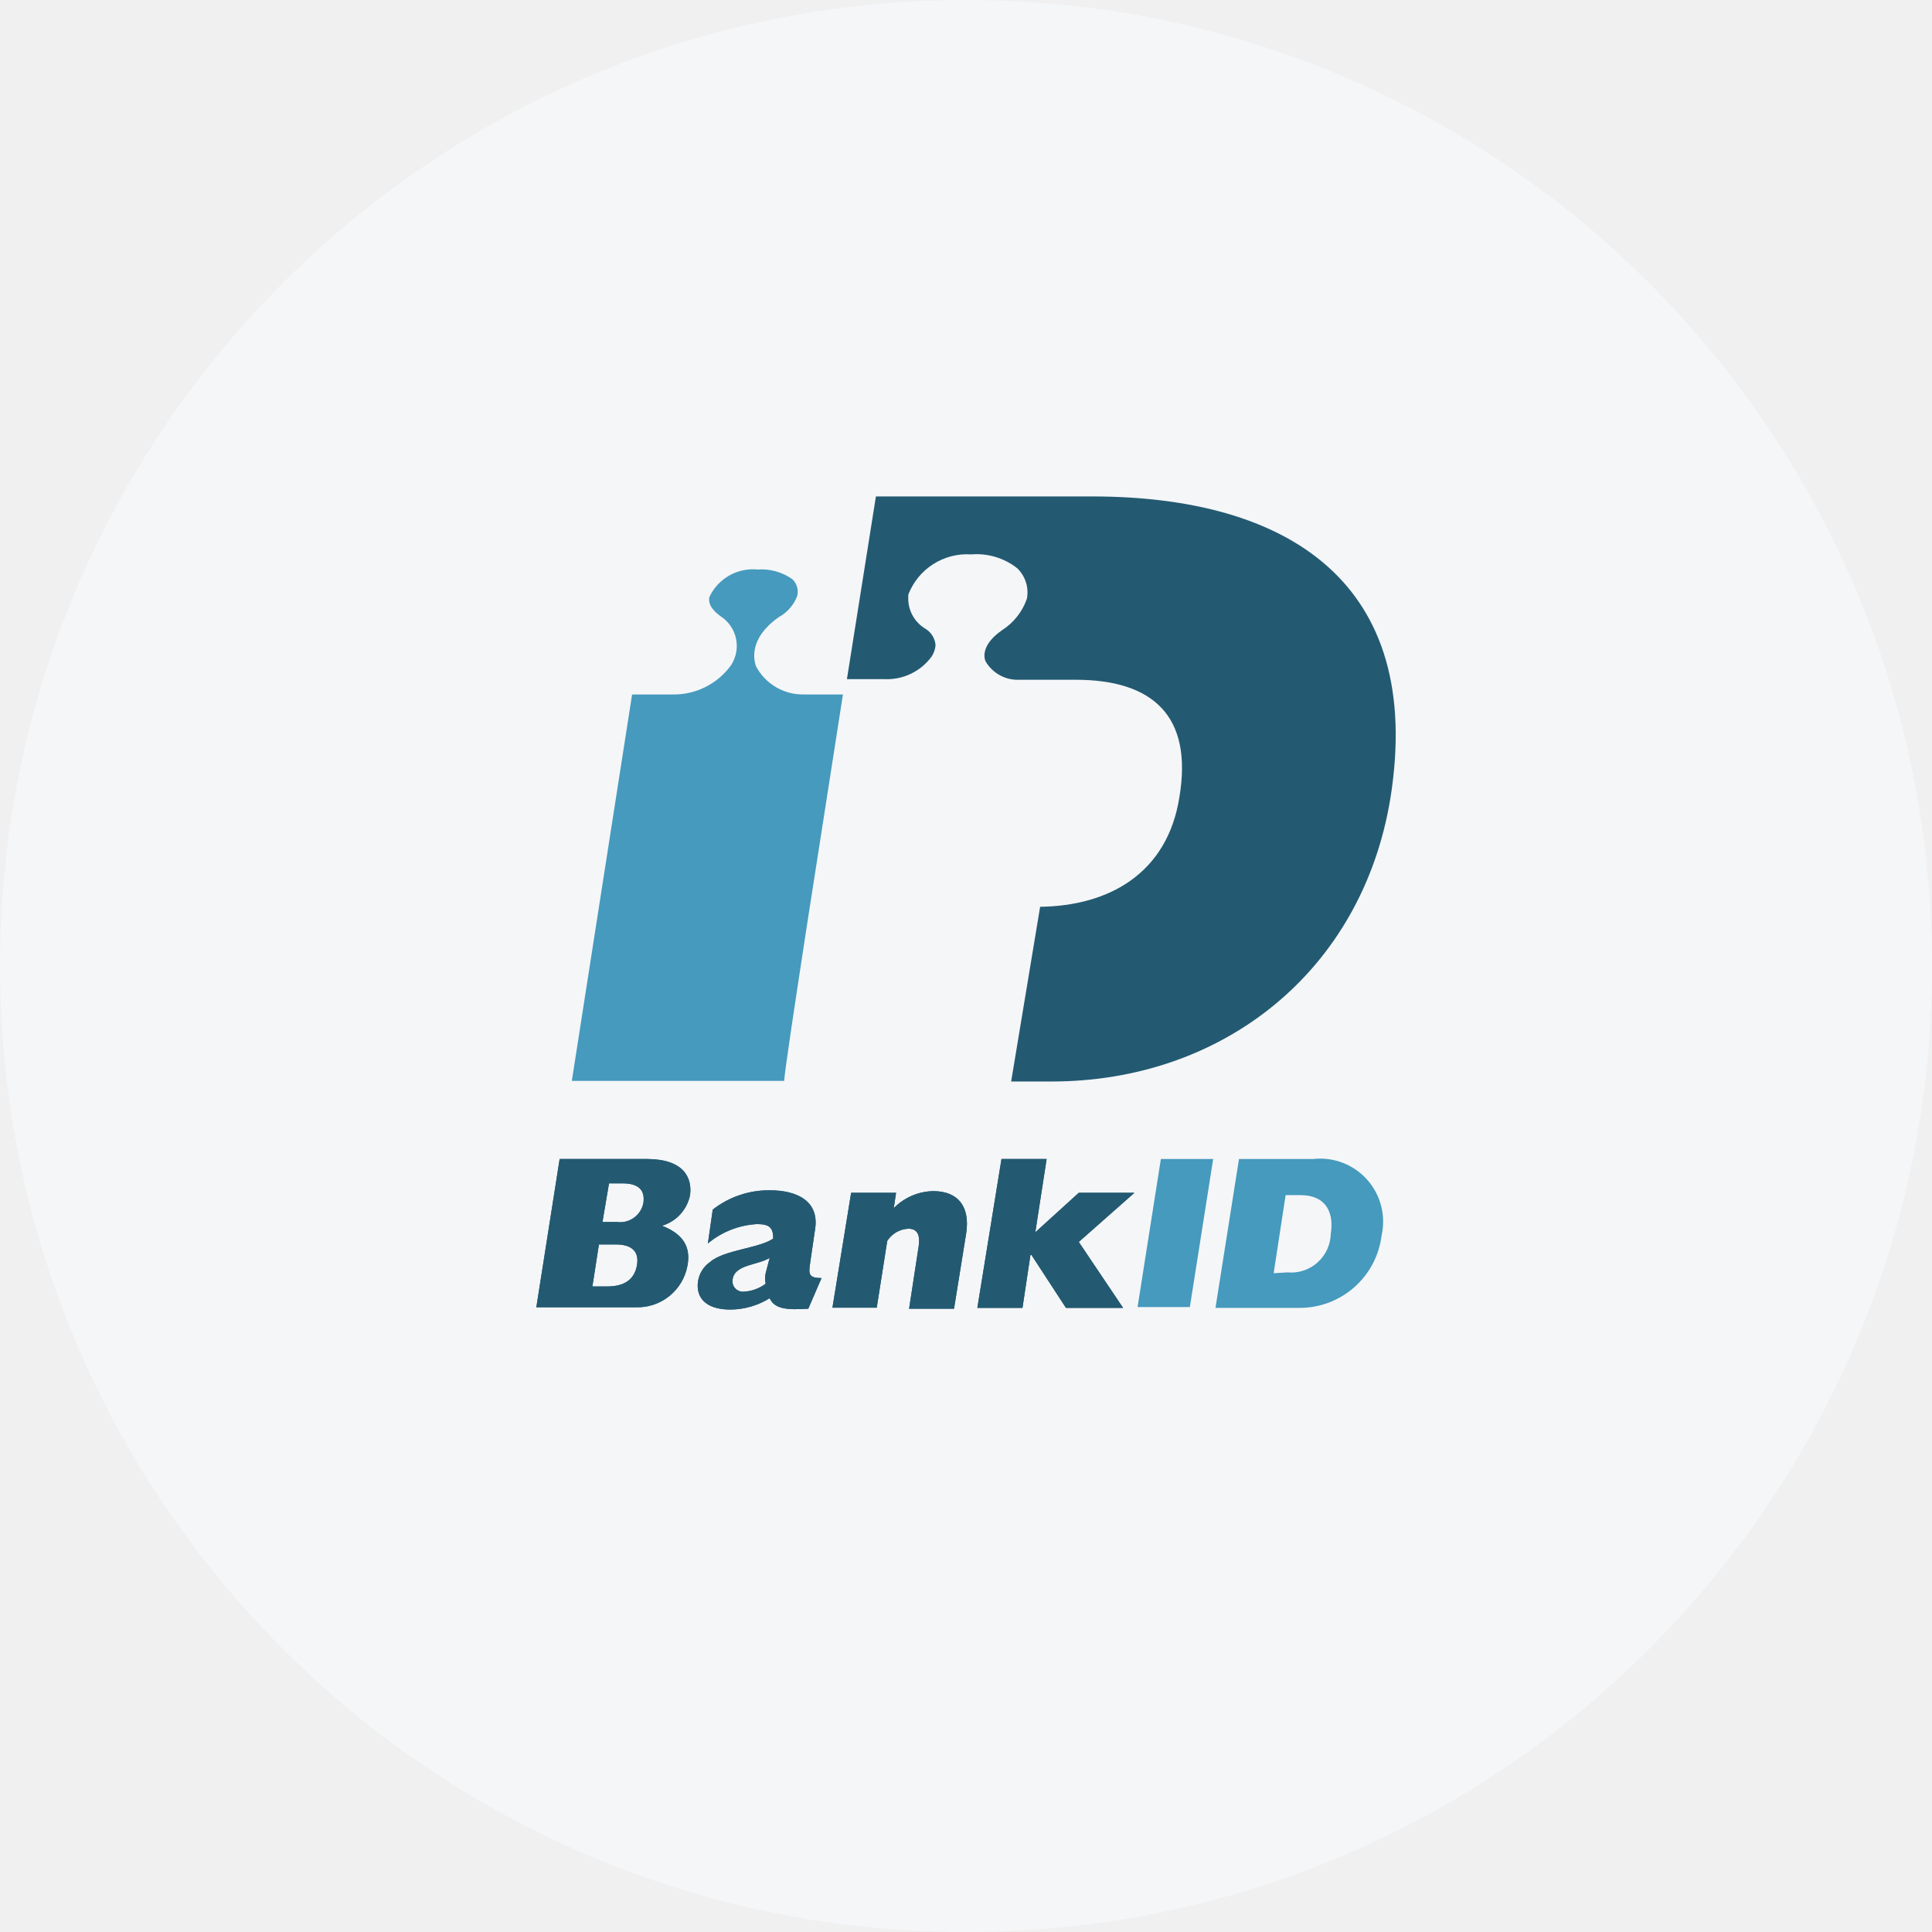
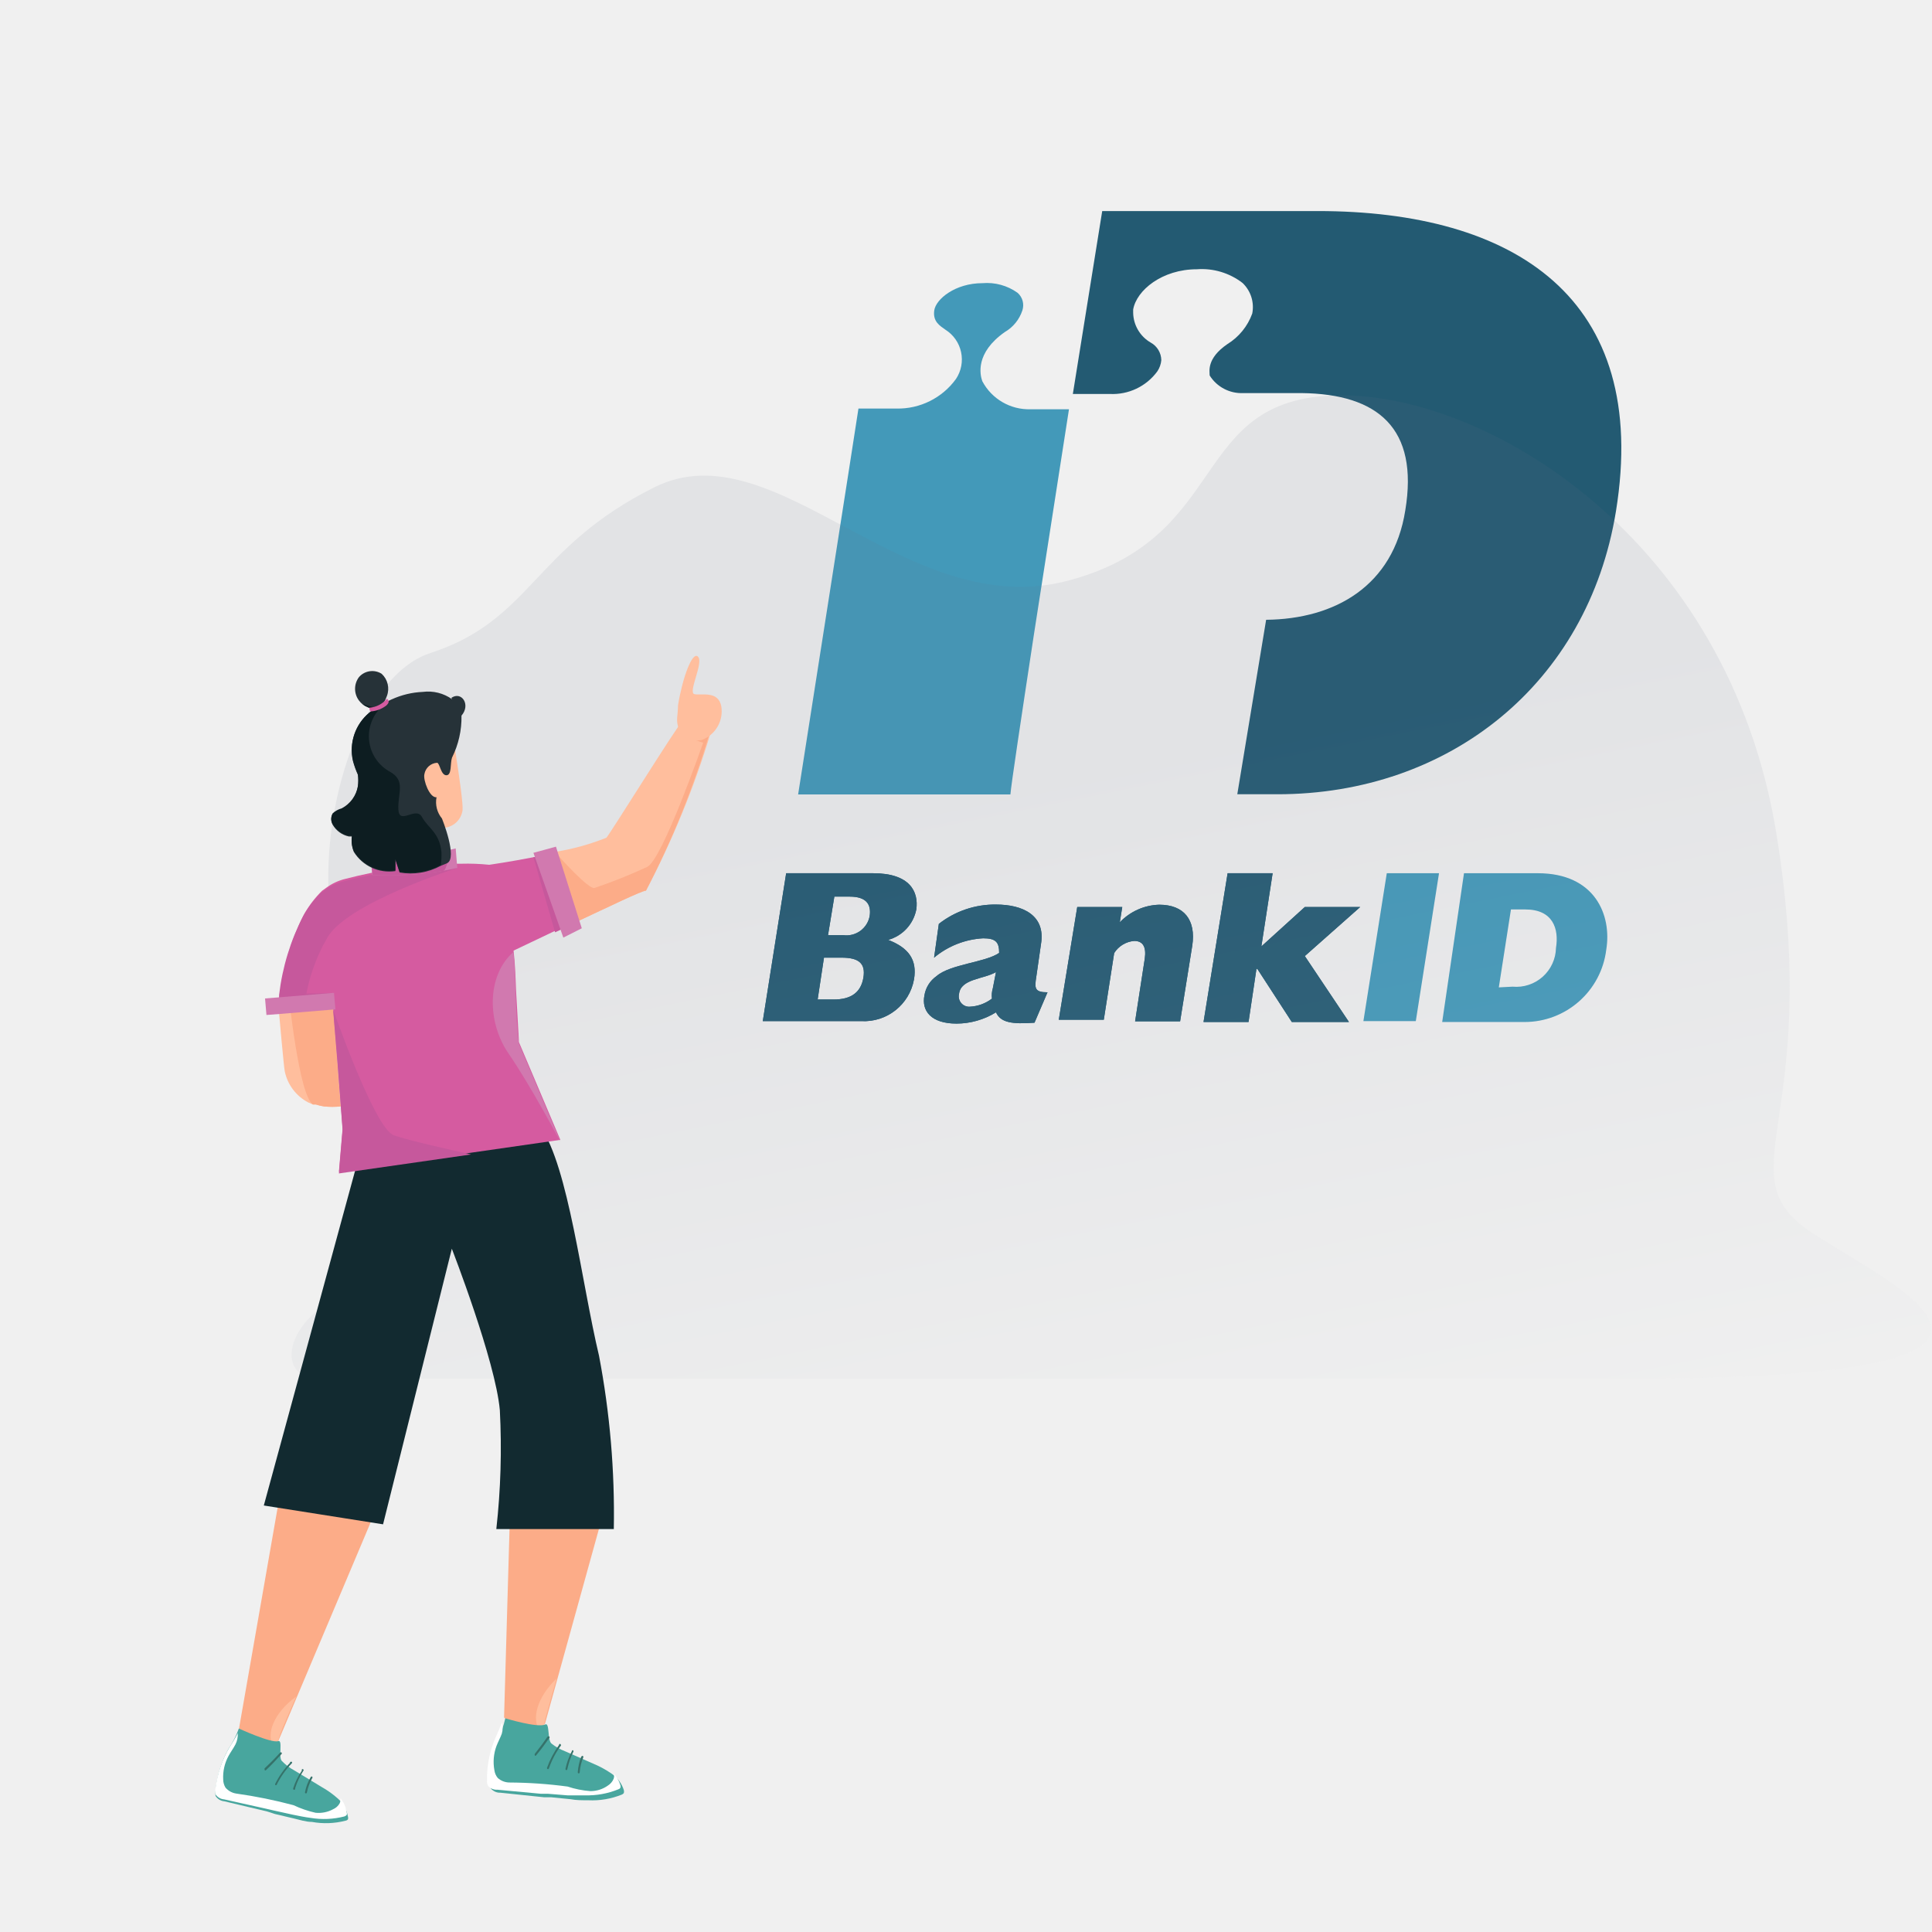
- <svg xmlns="http://www.w3.org/2000/svg" viewBox="0 0 92 92">
+ <svg xmlns="http://www.w3.org/2000/svg" id="Layer_1" data-name="Layer 1" width="38.75mm" height="38.75mm" viewBox="0 0 109.85 109.85">
  <defs>
-     <style>.cls-1{fill:#f5f6f8;}.cls-2{fill:#459abd;}.cls-3{fill:#235a72;}</style>
+     <linearGradient id="linear-gradient" x1="66.43" y1="92.29" x2="56.57" y2="43.78" gradientUnits="userSpaceOnUse">
+       <stop offset="0" stop-color="#fff" />
+       <stop offset="1" stop-color="#646e85" />
+     </linearGradient>
  </defs>
-   <g id="Lager_2" data-name="Lager 2">
-     <g id="Layer_3" data-name="Layer 3">
-       <circle class="cls-1" cx="46" cy="46" r="46" />
-       <g id="Page-1">
-         <g id="logo-bankid">
-           <g id="logo1-default">
-             <path id="Shape" class="cls-2" d="M38.46,43.84l1.68-10.77H38.3A2.53,2.53,0,0,1,36,31.73c-.11-.31-.34-1.34,1.08-2.34a1.94,1.94,0,0,0,.88-1,.82.82,0,0,0-.23-.81,2.54,2.54,0,0,0-1.65-.46,2.29,2.29,0,0,0-2.3,1.31c-.08.42.27.72.54.92a1.68,1.68,0,0,1,.49,2.33A3.36,3.36,0,0,1,32,33.07H30.1c-.15,1-2.68,17.14-2.87,18.4H37.34C37.38,50.93,37.84,47.87,38.46,43.84Z" />
-             <path class="cls-3" d="M52,23.64H41.71l-1.38,8.7H42.1a2.64,2.64,0,0,0,2.26-1.07,1.17,1.17,0,0,0,.19-.54,1,1,0,0,0-.5-.8,1.67,1.67,0,0,1-.8-1.42v-.19a3,3,0,0,1,3-1.92,3.13,3.13,0,0,1,2.19.66,1.6,1.6,0,0,1,.46,1.45A2.9,2.9,0,0,1,47.73,30c-1,.69-.88,1.3-.8,1.49a1.77,1.77,0,0,0,1.61.88h2.68c3.64,0,5.6,1.69,4.94,5.6-.57,3.6-3.33,5.17-6.63,5.21l-1.38,8.32h1.92c8.16,0,14.79-5.25,16.14-13.49C67.85,27.75,61.34,23.64,52,23.64Z" />
-             <g id="Group">
-               <path class="cls-3" d="M26.65,55.19h4.14c1.76,0,2.18.88,2.07,1.72a1.92,1.92,0,0,1-1.34,1.46c1,.38,1.38,1,1.22,1.88a2.42,2.42,0,0,1-2.49,2H25.54Zm2.72,3a1.13,1.13,0,0,0,1.27-.92c.07-.54-.16-.92-1-.92H29l-.31,1.84Zm-.46,3.07c.85,0,1.3-.35,1.42-1s-.23-1-1-1h-.81l-.31,2Z" />
-               <path class="cls-3" d="M38.49,62.32c-1.07.07-1.61,0-1.84-.5a3.58,3.58,0,0,1-1.87.54c-1.23,0-1.65-.62-1.54-1.35a1.37,1.37,0,0,1,.58-.92c.65-.57,2.34-.65,3-1.11,0-.5-.16-.69-.77-.69a4,4,0,0,0-2.34.92l.23-1.61a4.34,4.34,0,0,1,2.72-.92c1.27,0,2.38.5,2.15,1.88l-.23,1.57c-.08.54-.08.73.54.73ZM36.65,59.9c-.57.35-1.64.31-1.76,1a.5.5,0,0,0,.5.61,1.91,1.91,0,0,0,1.07-.38,1.16,1.16,0,0,1,0-.5Z" />
-               <path class="cls-3" d="M40.53,56.8h2.14l-.11.73a2.71,2.71,0,0,1,1.88-.81c1.18,0,1.76.73,1.57,2l-.58,3.6H43.29l.46-3c.07-.54-.08-.81-.5-.81a1.26,1.26,0,0,0-1,.58l-.5,3.18H39.64Z" />
-               <polygon class="cls-3" points="47.69 55.19 49.84 55.19 49.3 58.68 51.37 56.8 54.02 56.8 51.37 59.14 53.48 62.28 50.76 62.28 49.11 59.75 49.07 59.75 48.69 62.28 46.54 62.28 47.69 55.19" />
-               <path class="cls-3" d="M26.65,55.19h4.14c1.76,0,2.18.88,2.07,1.72a1.92,1.92,0,0,1-1.34,1.46c1,.38,1.38,1,1.22,1.88a2.42,2.42,0,0,1-2.49,2H25.54Zm2.72,3a1.13,1.13,0,0,0,1.27-.92c.07-.54-.16-.92-1-.92H29l-.31,1.84Zm-.46,3.07c.85,0,1.3-.35,1.42-1s-.23-1-1-1h-.81l-.31,2Z" />
-               <path class="cls-3" d="M38.49,62.32c-1.07.07-1.61,0-1.84-.5a3.58,3.58,0,0,1-1.87.54c-1.23,0-1.65-.62-1.54-1.35a1.37,1.37,0,0,1,.58-.92c.65-.57,2.34-.65,3-1.11,0-.5-.16-.69-.77-.69a4,4,0,0,0-2.34.92l.23-1.61a4.34,4.34,0,0,1,2.72-.92c1.27,0,2.38.5,2.15,1.88l-.23,1.57c-.08.54-.08.73.54.73ZM36.65,59.9c-.57.35-1.64.31-1.76,1a.5.5,0,0,0,.5.61,1.91,1.91,0,0,0,1.07-.38,1.16,1.16,0,0,1,0-.5Z" />
-               <path class="cls-3" d="M40.53,56.8h2.14l-.11.73a2.71,2.71,0,0,1,1.88-.81c1.18,0,1.76.73,1.57,2l-.58,3.6H43.29l.46-3c.07-.54-.08-.81-.5-.81a1.26,1.26,0,0,0-1,.58l-.5,3.18H39.64Z" />
-               <polygon class="cls-3" points="47.69 55.19 49.84 55.19 49.3 58.68 51.37 56.8 54.02 56.8 51.37 59.14 53.48 62.28 50.76 62.28 49.11 59.75 49.07 59.75 48.69 62.28 46.54 62.28 47.69 55.19" />
-             </g>
-             <polygon class="cls-2" points="55.28 55.19 57.77 55.19 56.66 62.24 54.17 62.24 55.28 55.19" />
-             <path class="cls-2" d="M59,55.19h3.53a3,3,0,0,1,3.26,3.64,3.93,3.93,0,0,1-3.91,3.45h-4Zm2.3,5.4a1.89,1.89,0,0,0,2.07-1.84c.15-.92-.15-1.84-1.46-1.84h-.69l-.57,3.72Z" />
-           </g>
+   <g id="Page-1">
+     <g id="logo-bankid">
+       <g id="logo1-default">
+         <path id="Shape" d="M58.78,36.12l2-12.85H58.6a3,3,0,0,1-2.75-1.6c-.13-.37-.41-1.6,1.28-2.79a2.22,2.22,0,0,0,1-1.23.94.94,0,0,0-.27-1,3,3,0,0,0-2-.55c-1.55,0-2.65.91-2.74,1.55s.32.87.64,1.1a2,2,0,0,1,.6,2.79,4.07,4.07,0,0,1-3.39,1.69H48.81c-.18,1.23-3.2,20.44-3.43,21.94H57.45C57.5,44.57,58.05,40.92,58.78,36.12Z" fill="#4399b9" />
+         <path d="M74.92,12H62.67L61,22.4h2.1a3.15,3.15,0,0,0,2.7-1.28,1.35,1.35,0,0,0,.23-.64,1.16,1.16,0,0,0-.6-1,2,2,0,0,1-1-1.69V17.6c.19-1.1,1.65-2.29,3.62-2.29a3.79,3.79,0,0,1,2.6.78,1.89,1.89,0,0,1,.55,1.74,3.4,3.4,0,0,1-1.42,1.74c-1.19.82-1,1.55-1,1.78a2.14,2.14,0,0,0,1.92,1H74c4.35.05,6.68,2,5.9,6.68-.68,4.29-4,6.17-7.91,6.21l-1.64,9.92h2.28c9.74,0,17.65-6.26,19.25-16.09C93.85,16.91,86.07,12,74.92,12Z" fill="#235a72" />
+         <g id="Group">
+           <path d="M44.7,49.65h4.94c2.1,0,2.6,1.05,2.46,2.06a2.24,2.24,0,0,1-1.6,1.73c1.19.46,1.65,1.15,1.47,2.24a2.89,2.89,0,0,1-3,2.38H43.37Zm3.24,3.52a1.34,1.34,0,0,0,1.51-1.1c.09-.64-.18-1.09-1.14-1.09h-.87l-.36,2.19Zm-.54,3.66c1,0,1.55-.41,1.69-1.24s-.28-1.14-1.24-1.14h-1l-.36,2.38Z" fill="#235a72" />
+           <path d="M58.82,58.15c-1.28.09-1.92,0-2.19-.59a4.29,4.29,0,0,1-2.24.64c-1.46,0-2-.73-1.83-1.6a1.65,1.65,0,0,1,.69-1.1c.77-.68,2.79-.78,3.56-1.32,0-.6-.18-.83-.91-.83a4.76,4.76,0,0,0-2.79,1.1l.27-1.92a5.17,5.17,0,0,1,3.25-1.1c1.51,0,2.83.6,2.56,2.24l-.27,1.88c-.1.64-.1.87.64.87Zm-2.19-2.88c-.69.41-2,.37-2.1,1.24a.59.59,0,0,0,.59.73,2.25,2.25,0,0,0,1.28-.46,1.46,1.46,0,0,1,.05-.59Z" fill="#235a72" />
+           <path d="M61.25,51.57h2.56l-.14.87a3.22,3.22,0,0,1,2.24-1c1.42,0,2.1.87,1.88,2.33l-.69,4.3H64.54l.55-3.57c.09-.64-.09-1-.6-1a1.49,1.49,0,0,0-1.14.69l-.59,3.79H60.2Z" fill="#235a72" />
+           <polygon points="69.8 49.65 72.36 49.65 71.72 53.81 74.19 51.57 77.34 51.57 74.19 54.36 76.7 58.11 73.45 58.11 71.49 55.09 71.44 55.09 70.99 58.11 68.43 58.11 69.8 49.65" fill="#235a72" />
+           <path d="M44.7,49.65h4.94c2.1,0,2.6,1.05,2.46,2.06a2.24,2.24,0,0,1-1.6,1.73c1.19.46,1.65,1.15,1.47,2.24a2.89,2.89,0,0,1-3,2.38H43.37Zm3.24,3.52a1.34,1.34,0,0,0,1.51-1.1c.09-.64-.18-1.09-1.14-1.09h-.87l-.36,2.19Zm-.54,3.66c1,0,1.55-.41,1.69-1.24s-.28-1.14-1.24-1.14h-1l-.36,2.38Z" fill="#235a72" />
+           <path d="M58.82,58.15c-1.28.09-1.92,0-2.19-.59a4.29,4.29,0,0,1-2.24.64c-1.46,0-2-.73-1.83-1.6a1.65,1.65,0,0,1,.69-1.1c.77-.68,2.79-.78,3.56-1.32,0-.6-.18-.83-.91-.83a4.76,4.76,0,0,0-2.79,1.1l.27-1.92a5.17,5.17,0,0,1,3.25-1.1c1.51,0,2.83.6,2.56,2.24l-.27,1.88c-.1.64-.1.87.64.87Zm-2.19-2.88c-.69.41-2,.37-2.1,1.24a.59.59,0,0,0,.59.73,2.25,2.25,0,0,0,1.28-.46,1.46,1.46,0,0,1,.05-.59Z" fill="#235a72" />
+           <path d="M61.25,51.57h2.56l-.14.87a3.22,3.22,0,0,1,2.24-1c1.42,0,2.1.87,1.88,2.33l-.69,4.3H64.54l.55-3.57c.09-.64-.09-1-.6-1a1.49,1.49,0,0,0-1.14.69l-.59,3.79H60.2Z" fill="#235a72" />
+           <polygon points="69.8 49.65 72.36 49.65 71.72 53.81 74.19 51.57 77.34 51.57 74.19 54.36 76.7 58.11 73.45 58.11 71.49 55.09 71.44 55.09 70.99 58.11 68.43 58.11 69.8 49.65" fill="#235a72" />
        </g>
+         <polygon points="78.85 49.65 81.82 49.65 80.5 58.06 77.52 58.06 78.85 49.65" fill="#4399b9" />
+         <path d="M83.24,49.65h4.2c3.25,0,4.21,2.38,3.89,4.34a4.68,4.68,0,0,1-4.66,4.12H82ZM86,56.1a2.26,2.26,0,0,0,2.47-2.2c.18-1.1-.18-2.19-1.74-2.19h-.82l-.69,4.43Z" fill="#4399b9" />
      </g>
    </g>
  </g>
+   <g opacity="0.1">
+     <path d="M32.36,78.39H18.18c-3.19,0-1.45-5,3.71-5.23s5.92-11.49.08-15S18.7,39,24.47,37.13s5.85-6,12.75-9.43S51.52,35.5,60.79,33,67.56,22.66,76,22.48s22.26,8.06,25,24.9S97.76,66.8,103.3,70.27s15.35,8.12-10.65,8.12Z" fill="url(#linear-gradient)" />
+   </g>
+   <path d="M18.93,57.23l.44,5.68a4.83,4.83,0,0,1-.95,0,3.1,3.1,0,0,1-.46-.11l-.17,0-.27-.12a2.59,2.59,0,0,1-1.33-1.77c-.05-.23-.33-3.36-.35-3.61Z" fill="#ffbe9d" />
+   <path d="M18.83,55.53l.54,7.38a4.83,4.83,0,0,1-.95,0,3.1,3.1,0,0,1-.46-.11l-.17,0c-.8-.57-1.34-6-1.48-7Z" fill="#fcac88" />
+   <path d="M15.81,98.93a.59.59,0,0,1-.29.36,1.58,1.58,0,0,1-.66.11c-.41,0-1.27-1.12-1.27-1.12l2.24-12.81,5.54.39L15.82,99" fill="#fcac88" />
+   <path d="M16.84,96.46c-.47,1.09-1,2.25-1,2.47a.59.59,0,0,1-.29.36C15.11,98.6,15.56,97.4,16.84,96.46Z" fill="#ffbe9d" />
+   <path d="M15.82,99c.27-.1,0,.9.2,1.12a2.84,2.84,0,0,0,.71.54l1.55.94a5.31,5.31,0,0,1,.95.68,1.75,1.75,0,0,1,.55,1,.25.25,0,0,1,0,.17.21.21,0,0,1-.13.07,4.44,4.44,0,0,1-1.92.07c-.35,0-.69-.12-1-.19l-1.1-.26L15.2,103l-2.44-.58a.66.66,0,0,1-.5-.3.73.73,0,0,1,0-.33A6.06,6.06,0,0,1,13,99.42a5.1,5.1,0,0,0,.58-1.14S15.4,99.12,15.82,99Z" fill="#48a69e" />
+   <path d="M15.91,99.67c-.28.31-.57.6-.87.88,0,.06,0,.15.08.1.31-.29.6-.6.88-.91a.06.06,0,1,0-.09-.07Z" fill="#35726a" />
+   <path d="M16.49,100.23a4.89,4.89,0,0,0-.85,1.21c0,.07.07.11.11,0a4.88,4.88,0,0,1,.84-1.18c.05-.06,0-.13-.1-.07Z" fill="#35726a" />
+   <path d="M17.16,100.68a3.81,3.81,0,0,0-.49,1,.06.06,0,1,0,.11,0,3.89,3.89,0,0,1,.47-1c.05-.06-.05-.13-.09-.07Z" fill="#35726a" />
+   <path d="M17.66,101.05a2.63,2.63,0,0,0-.32.86c0,.07.1.09.11,0a2.76,2.76,0,0,1,.32-.84c0-.06-.08-.11-.11,0Z" fill="#35726a" />
+   <path d="M19.36,102.25a.58.58,0,0,1-.05.29.79.79,0,0,1-.37.33,1.72,1.72,0,0,1-1,.2,6,6,0,0,1-1.25-.43,27.11,27.11,0,0,0-3.25-.66,1,1,0,0,1-.62-.34.92.92,0,0,1-.13-.47A2.51,2.51,0,0,1,13,99.83c.12-.22.27-.42.39-.65a1.29,1.29,0,0,0,.13-.64,8.37,8.37,0,0,1-.48.82,6.13,6.13,0,0,0-.79,2.34.69.69,0,0,0,0,.32.66.66,0,0,0,.5.29l2.42.54.39.09,1.09.24c.34.07.68.14,1,.18a4.65,4.65,0,0,0,1.93-.08.35.35,0,0,0,.13-.08.21.21,0,0,0,0-.16A1.6,1.6,0,0,0,19.36,102.25Z" fill="#fff" />
+   <path d="M30.94,98a.54.54,0,0,1-.24.4,1.6,1.6,0,0,1-.64.19c-.4.05-1.4-.94-1.4-.94L29,85.93l5.57-.86-3.6,13" fill="#fcac88" />
+   <path d="M31.65,95.43c-.33,1.14-.67,2.36-.71,2.58a.54.54,0,0,1-.24.4C30.21,97.78,30.51,96.53,31.65,95.43Z" fill="#ffbe9d" />
+   <path d="M31,98.05c.26-.14.12.88.35,1.08a2.8,2.8,0,0,0,.77.44l1.66.73a5.57,5.57,0,0,1,1,.55,1.78,1.78,0,0,1,.69.93.33.33,0,0,1,0,.17.26.26,0,0,1-.12.09,4.53,4.53,0,0,1-1.9.32c-.35,0-.7,0-1-.06l-1.11-.11-.4,0-2.49-.26a.66.66,0,0,1-.53-.23.64.64,0,0,1-.07-.33,6.26,6.26,0,0,1,.45-2.47,4.93,4.93,0,0,0,.43-1.2S30.57,98.26,31,98.05Z" fill="#48a69e" />
+   <path d="M31.14,98.73c-.23.34-.48.67-.74,1,0,.06,0,.14.08.08.27-.32.52-.66.76-1,.05-.06-.06-.12-.1-.06Z" fill="#35726a" />
+   <path d="M31.79,99.21a5.29,5.29,0,0,0-.69,1.31c0,.08.09.11.12,0a4.77,4.77,0,0,1,.68-1.28c0-.06-.06-.12-.11-.06Z" fill="#35726a" />
+   <path d="M32.51,99.58a3.77,3.77,0,0,0-.36,1c0,.07.1.1.11,0a4.1,4.1,0,0,1,.35-1c0-.06-.07-.12-.1,0Z" fill="#35726a" />
+   <path d="M33.05,99.87a3.09,3.09,0,0,0-.2.9c0,.08.11.08.11,0a2.91,2.91,0,0,1,.21-.87c0-.07-.09-.1-.12,0Z" fill="#35726a" />
+   <path d="M34.89,100.84a.44.44,0,0,1,0,.3.84.84,0,0,1-.32.38,1.71,1.71,0,0,1-1,.32,5.35,5.35,0,0,1-1.3-.26,26,26,0,0,0-3.31-.23,1,1,0,0,1-.66-.26.87.87,0,0,1-.19-.44,2.6,2.6,0,0,1,.12-1.38c.09-.23.21-.45.3-.69a1.11,1.11,0,0,0,0-.65c-.09.3-.24.59-.36.88a5.9,5.9,0,0,0-.48,2.41.58.58,0,0,0,.06.32.64.64,0,0,0,.53.22l2.47.23.4,0,1.11.09c.35,0,.69,0,1,0a4.69,4.69,0,0,0,1.89-.34.21.21,0,0,0,.12-.08.25.25,0,0,0,0-.17A1.64,1.64,0,0,0,34.89,100.84Z" fill="#fff" />
+   <path d="M20.41,65.76,15,85.6l6.78,1.07L25.69,71s2.48,6.37,2.73,9.18a41.51,41.51,0,0,1-.2,6.76H34.9a48,48,0,0,0-.84-9.85c-1-4.2-1.74-10.74-3.32-13S20.41,65.76,20.41,65.76Z" fill="#122a30" />
+   <path d="M32.72,52.47l-.08,0-.82.38-.1,0-2.52,1.2h0c.08.68.11,1.44.14,2.23l.16,2.83,0,.14.05.11,2.31,5.45-5.07.73-7.52,1.08.21-2.46-.29-3.81-.25-3.05-3,.25c0-.06,0-.12,0-.18v-.15a7,7,0,0,1,0-.79,13.12,13.12,0,0,1,1.37-4.48,6,6,0,0,1,1-1.3l.25-.18a3,3,0,0,1,1.08-.5,27.78,27.78,0,0,1,5.66-.86h.27l.64,0a12.18,12.18,0,0,1,1.61.06S29,49,30.33,48.74h0l1.09-.23h0Z" fill="#d55ba0" />
+   <path d="M26,49.35s-6.33,2-7.41,4a10.1,10.1,0,0,0-1.24,3.56s-.7.25-1.48.44a7,7,0,0,1,0-.79,13.12,13.12,0,0,1,1.37-4.48,6,6,0,0,1,1-1.3l.25-.18a3,3,0,0,1,1.08-.5,27.78,27.78,0,0,1,5.66-.86Z" fill="#c6589c" />
+   <path d="M36.73,50.64l0,0,0,0h0c-.23,0-2.1.91-3.92,1.76l-.56-1.8-.65-2.11,0-.06a13.55,13.55,0,0,0,2.88-.8c.3-.36,4-6.33,4.31-6.61h0a4.37,4.37,0,0,1,1.57.6l.06,0A50.65,50.65,0,0,1,36.73,50.64Z" fill="#ffbe9d" />
+   <path d="M40.78,41.13l-.45.6a50.65,50.65,0,0,1-3.6,8.91l0,0,0,0h0c-.23,0-2.1.91-3.92,1.76l-.56-1.8-.65-2.11c.31.36,1.87,2.08,2.2,2a30.12,30.12,0,0,0,3-1.2c.87-.42,3.18-7.06,3.18-7.06l-.56-.19a1.66,1.66,0,0,0,.63-.2,3,3,0,0,0,.28-.24,1.5,1.5,0,0,0,.27-.3,1.07,1.07,0,0,1,.26-.27Z" fill="#fcac88" />
+   <path d="M26.3,46.07a1.16,1.16,0,0,1-1.1,1H25l.06.57L25.22,49,22,49.33l-.44-2.68-.77-4.76,4.68-1.72S26.37,45.36,26.3,46.07Z" fill="#ffbe9d" />
+   <path d="M14,57.63a.41.41,0,0,1,0-.08A.27.27,0,0,0,14,57.63Z" fill="#d32a3b" />
+   <path d="M31.86,64.91s-1.71-3.22-2.94-5-1.26-4.44.27-5.78c.16,1.55.1,3.53.31,5.2Z" fill="#d179af" />
+   <path d="M26,49.35l-.79.16a18.23,18.23,0,0,1-4.05.24l-.09-1.14a14.42,14.42,0,0,0,2.71,0,14,14,0,0,0,2.13-.37Z" fill="#d179af" />
+   <path d="M32.64,52.51l-.82.38-.26.12-1.23-4.27h0l1.09-.23Z" fill="#c6589c" />
+   <path d="M18.87,56.46l.06.77-3,.24c0-.3,0-.62,0-.94Z" fill="#c6589c" />
+   <polygon points="15.93 57.65 15.15 57.71 15.07 56.77 18.99 56.45 19.07 57.39 15.93 57.65" fill="#d179af" />
+   <polygon points="30.33 48.49 31.61 48.14 33.08 52.78 32.03 53.31 30.33 48.49" fill="#d179af" />
+   <path d="M26.79,65.64l-7.52,1.08.21-2.46-.29-3.81-.25-3.05s2.35,6.75,3.45,7.15C23.23,64.85,25.68,65.39,26.79,65.64Z" fill="#c6589c" />
+   <path d="M25.53,48.81c-.15.36-.15.56-.3.7a18.23,18.23,0,0,1-4.05.24l-.09-1.14a14.42,14.42,0,0,0,2.71,0Z" fill="#c6589c" />
+   <path d="M26.24,40.69a5.14,5.14,0,0,1-.54,2.39c-.11.32,0,1-.32,1s-.37-.7-.53-.71a.78.78,0,0,0-.72.65c-.08.34.3,1.36.69,1.31a1.46,1.46,0,0,0,.31,1.21s.91,2.25.29,2.54l-.36.15a3.61,3.61,0,0,1-2.34.38l-.24-.73,0,.65a2.37,2.37,0,0,1-2.36-1.09,1.65,1.65,0,0,1-.11-.88l-.18,0a1.4,1.4,0,0,1-.91-.66.6.6,0,0,1,0-.62,1.27,1.27,0,0,1,.51-.28,1.76,1.76,0,0,0,.92-1.27,2.5,2.5,0,0,0,0-.67,5.16,5.16,0,0,1-.28-.78A2.76,2.76,0,0,1,21,40.52a1.94,1.94,0,0,1,.29-.21,1.36,1.36,0,0,1-.68-.27,1.34,1.34,0,0,1-.2-.21,1.11,1.11,0,0,1,0-1.33,1,1,0,0,1,1.29-.19A1.16,1.16,0,0,1,22,39.57a2.17,2.17,0,0,1-.19.41l.45-.21a4.75,4.75,0,0,1,1.78-.43,2.35,2.35,0,0,1,1.67.42l-.05-.08C26.24,39.28,26.78,40.06,26.24,40.69Z" fill="#263238" />
+   <path d="M25.06,49.19a3.61,3.61,0,0,1-2.34.38l-.24-.73,0,.65a2.37,2.37,0,0,1-2.36-1.09,1.65,1.65,0,0,1-.11-.88l-.18,0a1.4,1.4,0,0,1-.91-.66.6.6,0,0,1,0-.62,1.27,1.27,0,0,1,.51-.28,1.76,1.76,0,0,0,.92-1.27,2.5,2.5,0,0,0,0-.67,5.16,5.16,0,0,1-.28-.78A2.76,2.76,0,0,1,21,40.52a1.94,1.94,0,0,1,.29-.21,1.36,1.36,0,0,1-.68-.27,5.32,5.32,0,0,1,.94.3,2.3,2.3,0,0,0,.64,3.55c.89.51.42,1.2.46,2.13s1-.2,1.34.43,1,.88,1.11,2A3.73,3.73,0,0,1,25.06,49.19Z" fill="#0d1d21" />
+   <path d="M22,39.73a1.45,1.45,0,0,1-1,.51s0,.19.09.21a1.63,1.63,0,0,0,.88-.34C22.24,39.86,22,39.73,22,39.73Z" fill="#d55ba0" />
+   <path d="M38.5,40.83a1.42,1.42,0,0,0,.41,1.09,1.39,1.39,0,0,0,1,.15,1.74,1.74,0,0,0,1.1-1.92c-.18-.89-1.12-.6-1.52-.68s.53-1.78.2-2.13-.9,1.26-1.14,2.77C38.55,40.35,38.52,40.6,38.5,40.83Z" fill="#ffbe9d" />
</svg>
